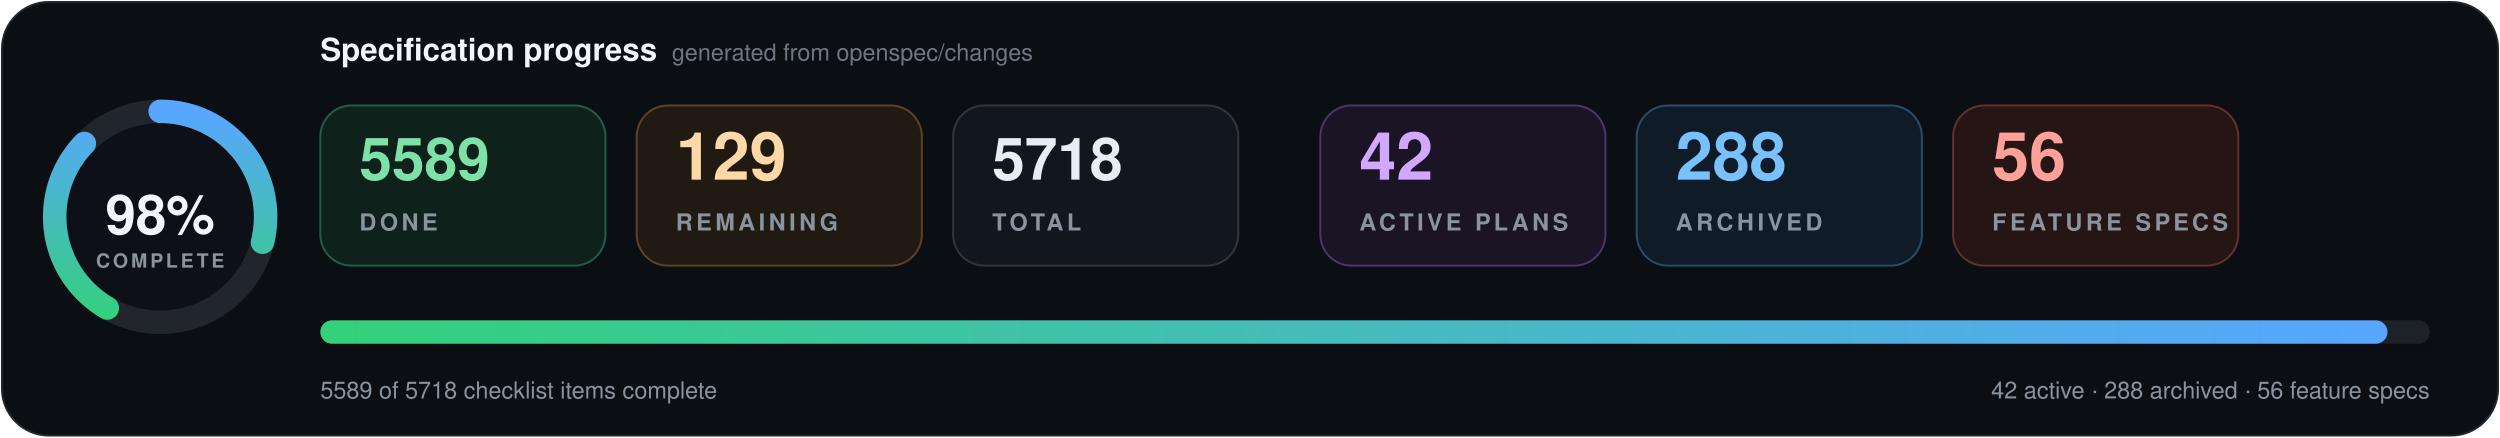
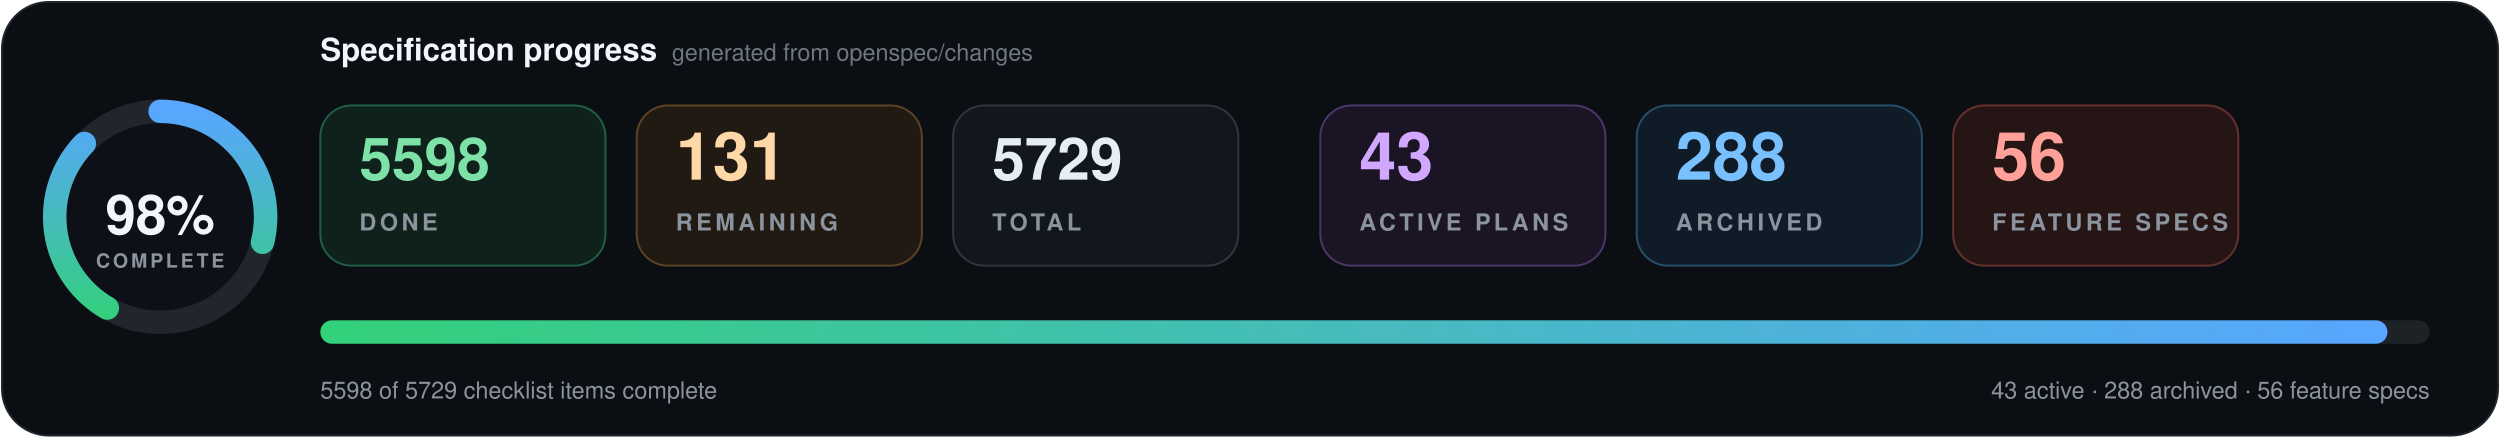
- <svg xmlns="http://www.w3.org/2000/svg" data-cache-version="1794581933" width="1280" height="224" viewBox="0 0 1280 224" role="img" aria-labelledby="title description" font-family="system-ui, -apple-system, BlinkMacSystemFont, 'Segoe UI', Helvetica, Arial, sans-serif" font-variant-numeric="tabular-nums">
+ <svg xmlns="http://www.w3.org/2000/svg" data-cache-version="1794582840" width="1280" height="224" viewBox="0 0 1280 224" role="img" aria-labelledby="title description" font-family="system-ui, -apple-system, BlinkMacSystemFont, 'Segoe UI', Helvetica, Arial, sans-serif" font-variant-numeric="tabular-nums">
  <defs>
    <linearGradient id="progress" x1="0" x2="1">
      <stop offset="0" stop-color="#33d17a" />
      <stop offset="1" stop-color="#58a6ff" />
    </linearGradient>
    <filter id="shadow" x="-10%" y="-20%" width="120%" height="150%">
      <feDropShadow dx="0" dy="7" stdDeviation="9" flood-color="#000" flood-opacity=".28" />
    </filter>
  </defs>
  <rect x="1" y="1" width="1278" height="222" rx="24" fill="#0b0f14" stroke="#21262d" />
  <g transform="translate(82 111)">
    <circle r="54" fill="#0d1117" stroke="#21262d" stroke-width="12" />
    <circle r="54" fill="none" stroke="url(#progress)" stroke-width="12" stroke-linecap="round" pathLength="100" stroke-dasharray="98 100" transform="rotate(-90)" />
    <text y="-1" text-anchor="middle" dominant-baseline="middle" fill="#f0f6fc" font-size="28" font-weight="800">98%</text>
    <text y="26" text-anchor="middle" fill="#8b949e" font-size="10" font-weight="700" letter-spacing="1.5">COMPLETE</text>
  </g>
  <text x="164" y="31" fill="#f0f6fc" font-size="16" font-weight="750">Specification progress</text>
  <text x="344" y="31" fill="#6e7681" font-size="12">generated from openspec/changes</text>
  <g transform="translate(164 54)">
    <rect width="146" height="82" rx="16" fill="#0f211b" stroke="#1f5f46" />
-     <text x="20" y="38" fill="#7ee2a8" font-size="30" font-weight="750">5589</text>
+     <text x="20" y="38" fill="#7ee2a8" font-size="30" font-weight="750">5598</text>
    <text x="20" y="64" fill="#8b949e" font-size="12" font-weight="700" letter-spacing="1.8">DONE</text>
  </g>
  <g transform="translate(326 54)">
    <rect width="146" height="82" rx="16" fill="#211a13" stroke="#5d4225" />
-     <text x="20" y="38" fill="#ffd8a8" font-size="34" font-weight="750">129</text>
+     <text x="20" y="38" fill="#ffd8a8" font-size="34" font-weight="750">131</text>
    <text x="20" y="64" fill="#8b949e" font-size="12" font-weight="700" letter-spacing="1.8">REMAINING</text>
  </g>
  <g transform="translate(488 54)">
    <rect width="146" height="82" rx="16" fill="#12171d" stroke="#30363d" />
-     <text x="20" y="38" fill="#e6edf3" font-size="30" font-weight="750">5718</text>
+     <text x="20" y="38" fill="#e6edf3" font-size="30" font-weight="750">5729</text>
    <text x="20" y="64" fill="#8b949e" font-size="12" font-weight="700" letter-spacing="1.8">TOTAL</text>
  </g>
  <g transform="translate(676 54)">
    <rect width="146" height="82" rx="16" fill="#1a1424" stroke="#4c3569" />
-     <text x="20" y="38" fill="#d2a8ff" font-size="34" font-weight="750">42</text>
+     <text x="20" y="38" fill="#d2a8ff" font-size="34" font-weight="750">43</text>
    <text x="20" y="64" fill="#8b949e" font-size="12" font-weight="700" letter-spacing="1.8">ACTIVE PLANS</text>
  </g>
  <g transform="translate(838 54)">
    <rect width="146" height="82" rx="16" fill="#0f1c27" stroke="#274d69" />
    <text x="20" y="38" fill="#79c0ff" font-size="34" font-weight="750">288</text>
    <text x="20" y="64" fill="#8b949e" font-size="12" font-weight="700" letter-spacing="1.8">ARCHIVED</text>
  </g>
  <g transform="translate(1000 54)">
    <rect width="146" height="82" rx="16" fill="#251514" stroke="#65302d" />
    <text x="20" y="38" fill="#ffa198" font-size="34" font-weight="750">56</text>
    <text x="20" y="64" fill="#8b949e" font-size="12" font-weight="700" letter-spacing="1.8">FEATURE SPECS</text>
  </g>
  <g filter="url(#shadow)">
    <rect x="164" y="164" width="1080" height="12" rx="6" fill="#1b2128" />
    <rect x="164" y="164" width="1058.4" height="12" rx="6" fill="url(#progress)" />
  </g>
-   <text x="164" y="204" fill="#8b949e" font-size="12">5589 of 5718 checklist items complete</text>
-   <text x="1244" y="204" text-anchor="end" fill="#8b949e" font-size="12">42 active · 288 archived · 56 feature specs</text>
+   <text x="164" y="204" fill="#8b949e" font-size="12">5598 of 5729 checklist items complete</text>
+   <text x="1244" y="204" text-anchor="end" fill="#8b949e" font-size="12">43 active · 288 archived · 56 feature specs</text>
</svg>
